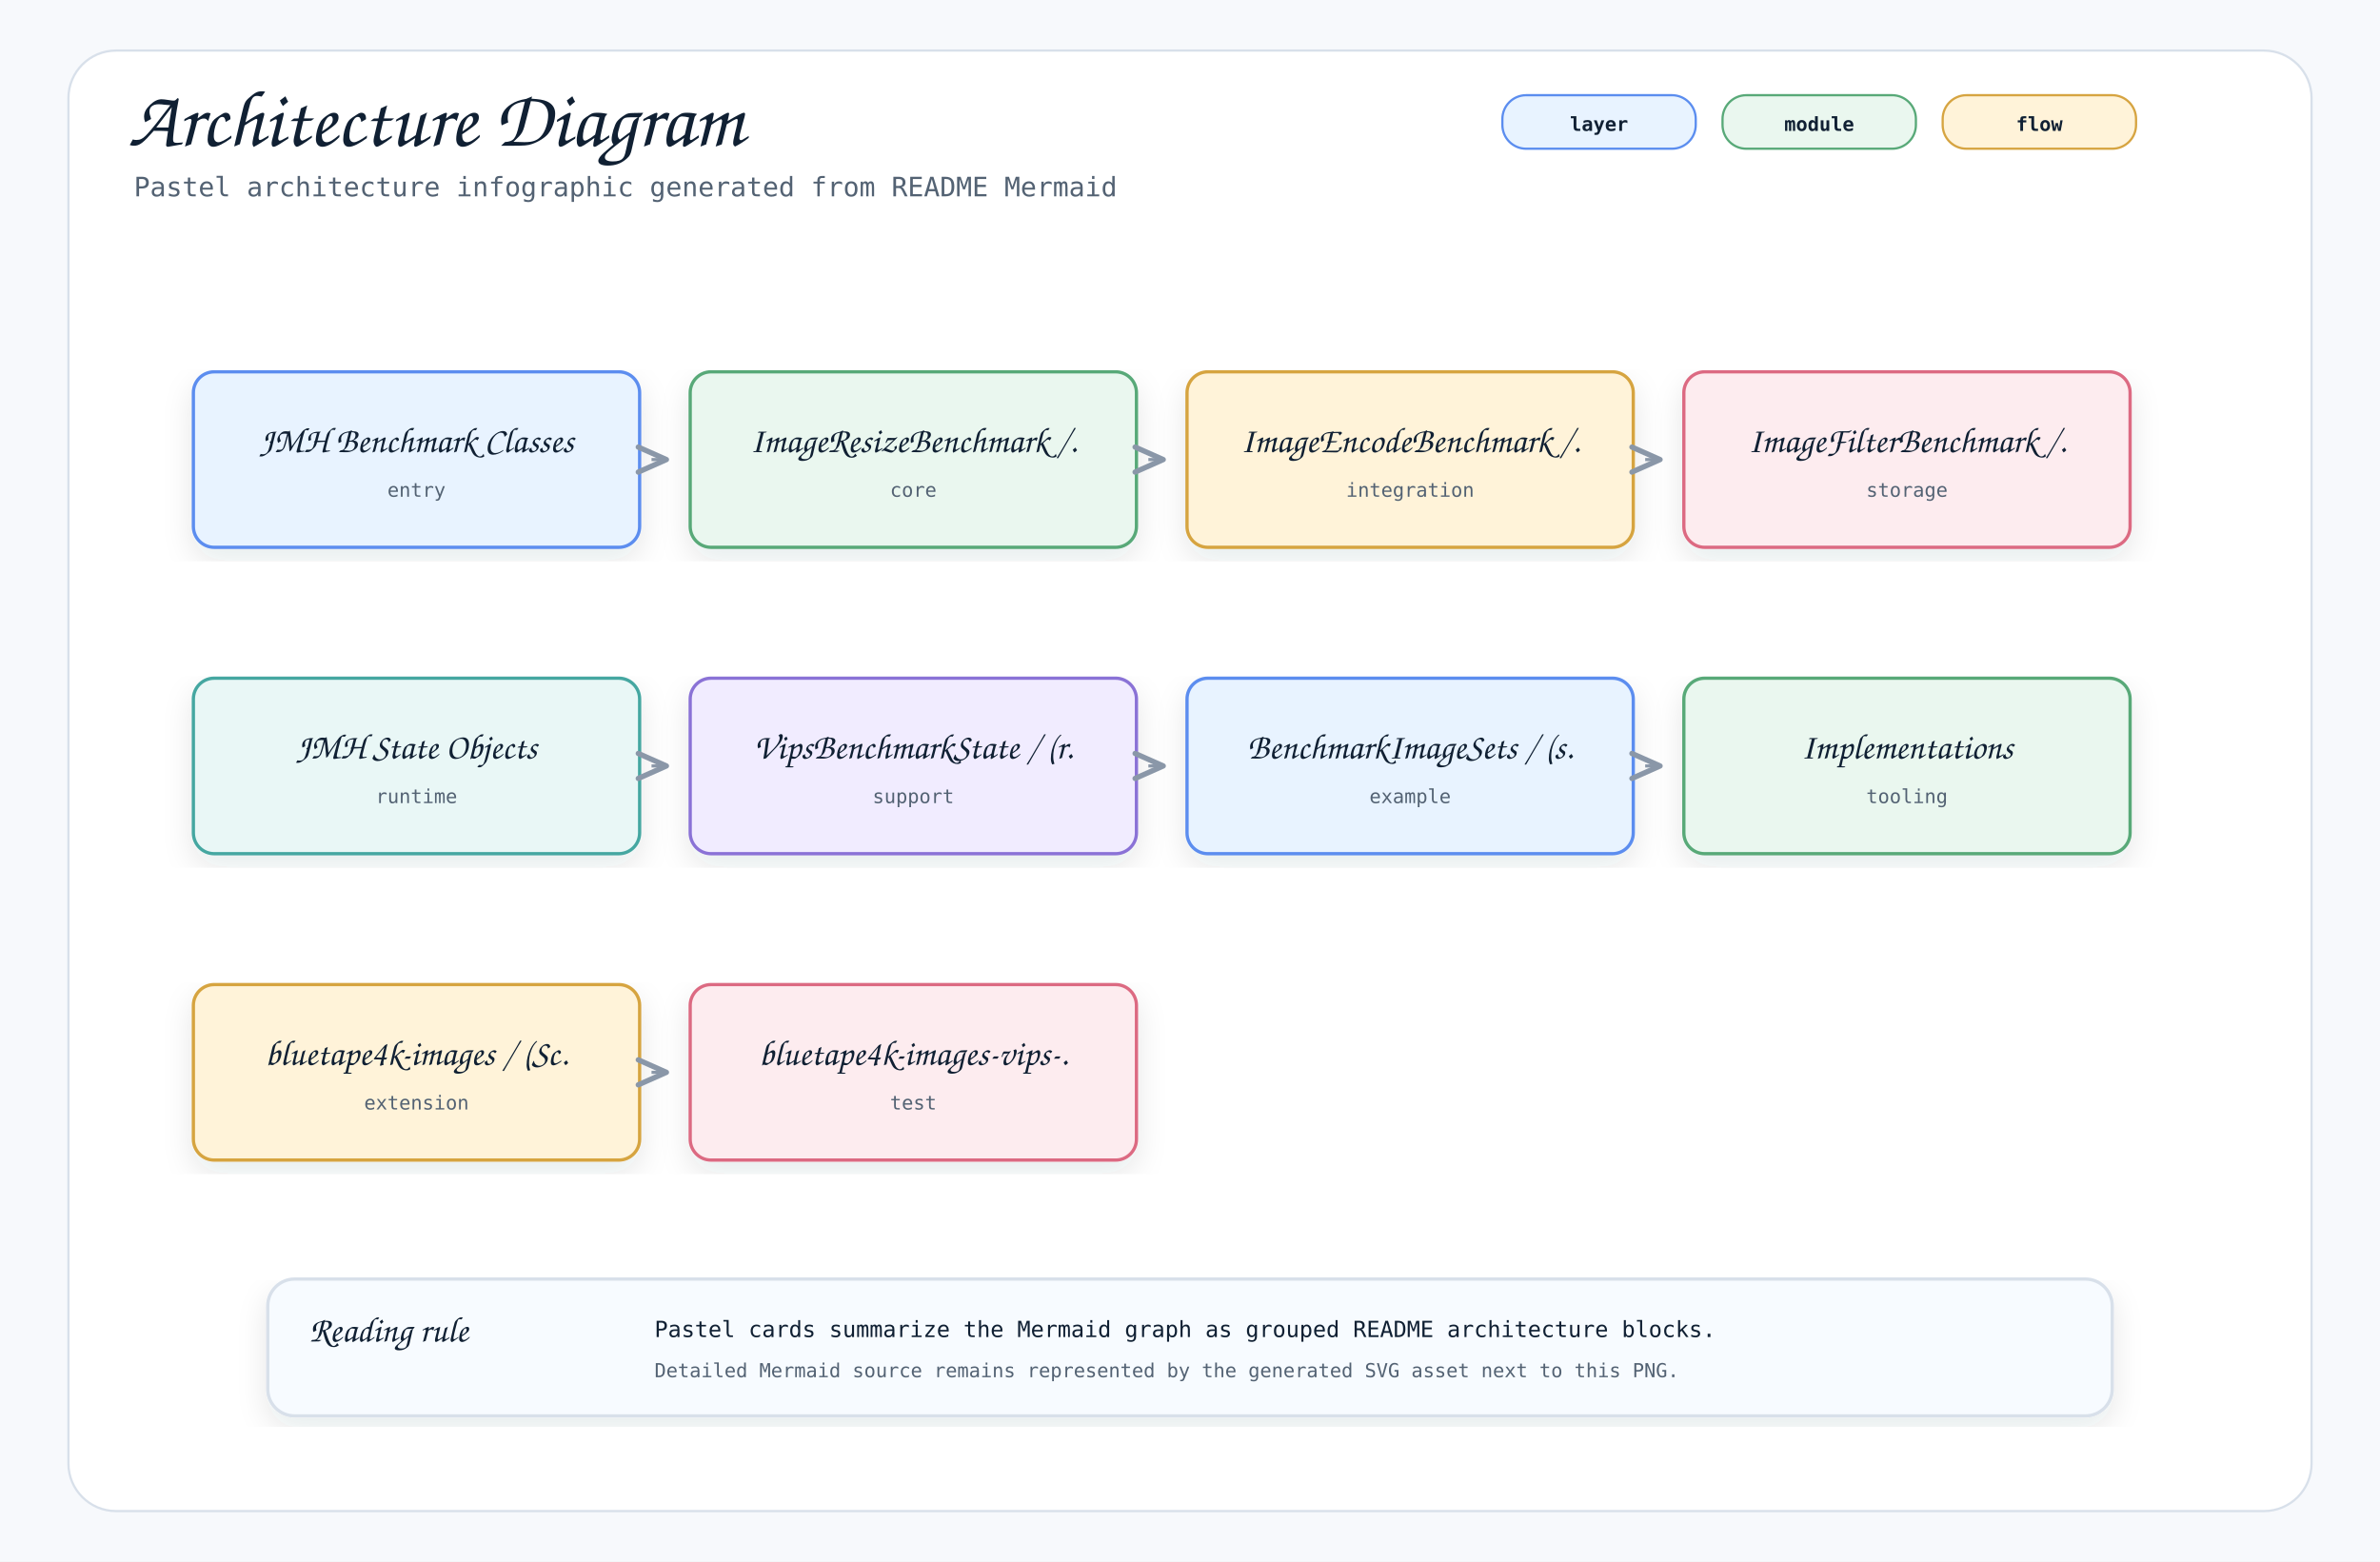
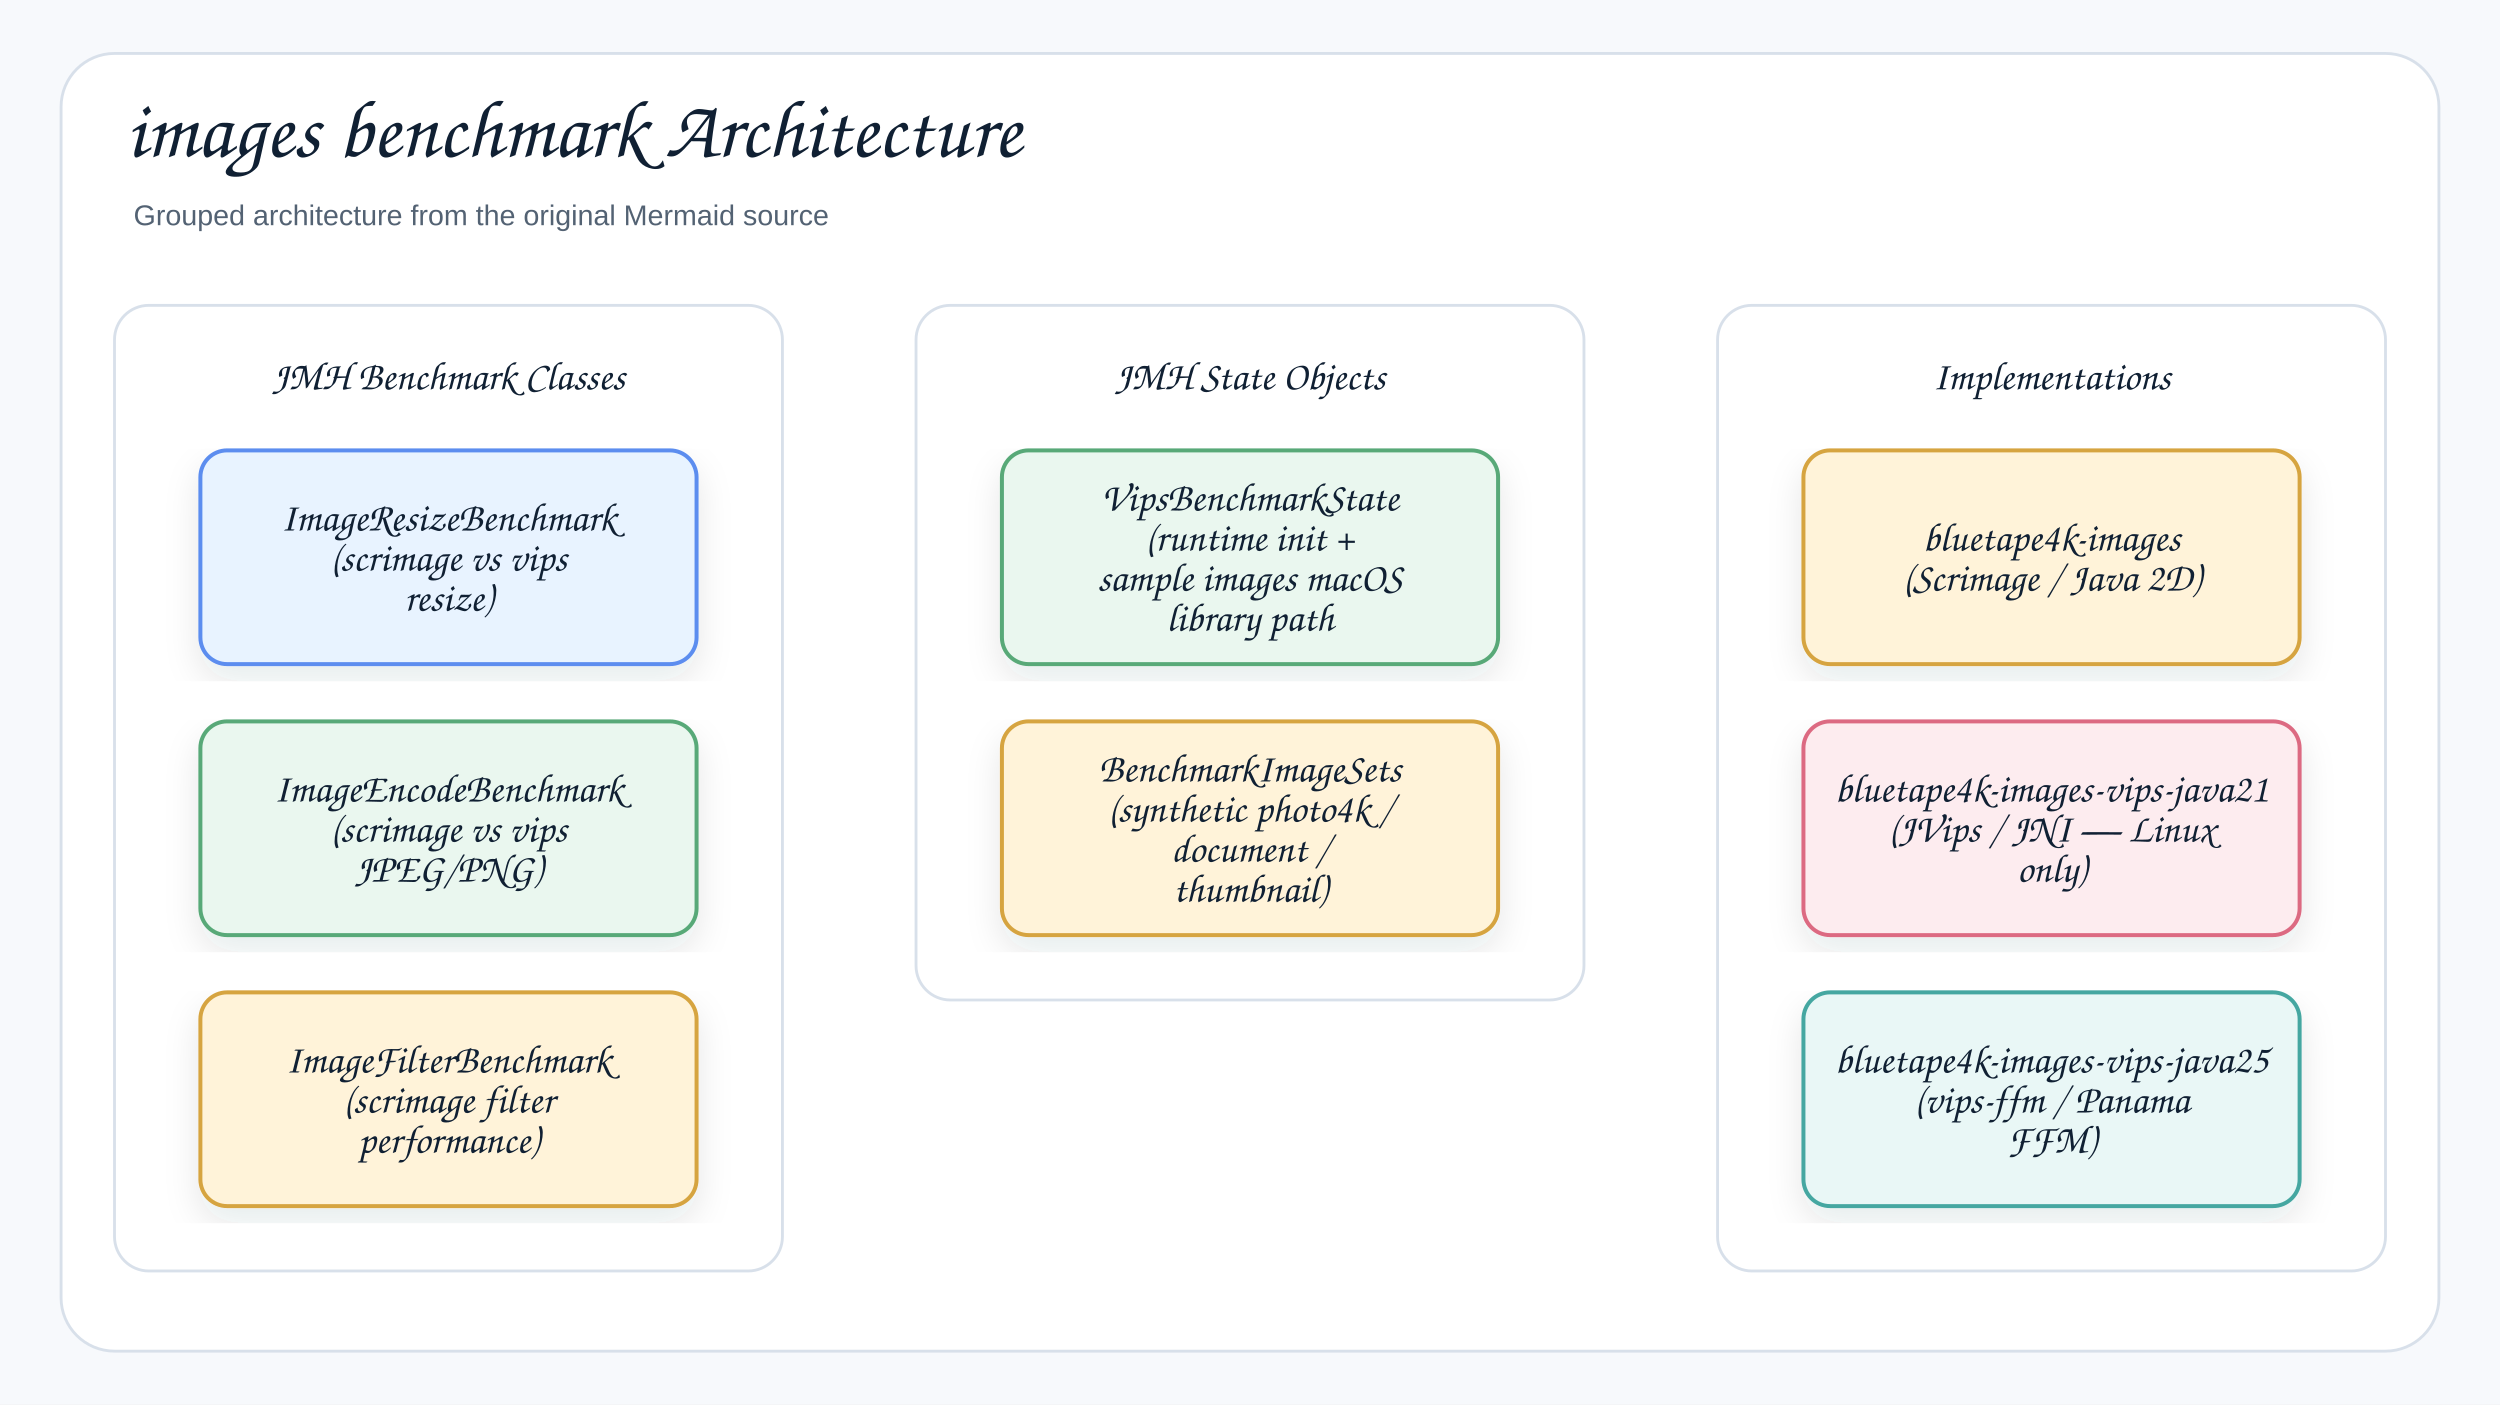
- <svg xmlns="http://www.w3.org/2000/svg" width="1600" height="1050" viewBox="0 0 1600 1050" role="img" aria-label="Architecture Diagram">
+ <svg xmlns="http://www.w3.org/2000/svg" width="1310" height="736" viewBox="0 0 1310 736" role="img" aria-label="images benchmark Architecture">
  <defs>
    <filter id="shadow" x="-8%" y="-8%" width="116%" height="116%">
-       <feDropShadow dx="0" dy="8" stdDeviation="10" flood-color="#1f2937" flood-opacity="0.10" />
+       <feDropShadow dx="0" dy="8" stdDeviation="9" flood-color="#1f2937" flood-opacity="0.10" />
    </filter>
    <marker id="openArrow" markerWidth="12" markerHeight="10" refX="10" refY="5" orient="auto" markerUnits="strokeWidth">
-       <path d="M 1 1 L 10 5 L 1 9" fill="none" stroke="#8a97a8" stroke-width="1.7" stroke-linecap="round" stroke-linejoin="round" />
+       <path d="M 1 1 L 10 5 L 1 9" fill="none" stroke="#758297" stroke-width="1.8" stroke-linecap="round" stroke-linejoin="round" />
    </marker>
    <marker id="inherit" markerWidth="14" markerHeight="12" refX="12" refY="6" orient="auto" markerUnits="strokeWidth">
-       <path d="M 0 1 L 12 6 L 0 11 Z" fill="#ffffff" stroke="#8a97a8" stroke-width="1.7" />
+       <path d="M 0 1 L 12 6 L 0 11 Z" fill="#ffffff" stroke="#758297" stroke-width="1.8" />
    </marker>
    <style>
-     .canvas { fill: #f7f9fc; }
-     .frame { fill: #ffffff; stroke: #d8e0ea; stroke-width: 1.5; }
-     .title { font-family: "Architects Daughter", "Comic Mono", cursive; font-size: 54px; font-weight: 400; fill: #102033; }
-     .subtitle { font-family: "Comic Mono", "SFMono-Regular", Menlo, Consolas, monospace; font-size: 18px; fill: #536273; }
-     .label { font-family: "Architects Daughter", "Comic Mono", cursive; font-size: 30px; font-weight: 400; fill: #102033; }
-     .smallLabel { font-family: "Architects Daughter", "Comic Mono", cursive; font-size: 24px; font-weight: 400; fill: #102033; }
-     .mono { font-family: "Comic Mono", "SFMono-Regular", Menlo, Consolas, monospace; font-size: 15px; fill: #102033; }
-     .small { font-family: "Comic Mono", "SFMono-Regular", Menlo, Consolas, monospace; font-size: 13px; fill: #536273; }
-     .strong { font-family: "Comic Mono", "SFMono-Regular", Menlo, Consolas, monospace; font-size: 15px; font-weight: 700; fill: #102033; }
-     .card { stroke-width: 2.2; filter: url(#shadow); }
-     .line { stroke: #8a97a8; stroke-width: 2.1; fill: none; marker-end: url(#openArrow); }
-     .softLine { stroke: #8a97a8; stroke-width: 2.1; fill: none; }
-     .dashed { stroke: #8a97a8; stroke-width: 2.1; stroke-dasharray: 7 6; fill: none; marker-end: url(#openArrow); }
-     .inheritLine { stroke: #8a97a8; stroke-width: 2.2; fill: none; marker-end: url(#inherit); }
-     .implLine { stroke: #8a97a8; stroke-width: 2.2; stroke-dasharray: 8 7; fill: none; marker-end: url(#inherit); }
-     .compartment { stroke-width: 1.6; fill: none; }
-     .chip { stroke-width: 1.5; rx: 16; }
-     .chipText { font-family: "Comic Mono", "SFMono-Regular", Menlo, Consolas, monospace; font-size: 13px; font-weight: 700; fill: #102033; }
+     .canvas{fill:#f7f9fc}.frame{fill:#fff;stroke:#d8e0ea;stroke-width:1.5}
+     .title{font-family:"Architects Daughter","Comic Sans MS","Comic Sans",cursive;font-size:43px;font-weight:400;fill:#102033}
+     .subtitle{font-family:"Comic Sans MS","Comic Sans","Comic Neue",Arial,sans-serif;font-size:15px;font-weight:400;fill:#536273}
+     .label{font-family:"Architects Daughter","Comic Sans MS","Comic Sans",cursive;font-size:25px;font-weight:400;fill:#102033}
+     .smallLabel{font-family:"Architects Daughter","Comic Sans MS","Comic Sans",cursive;font-size:21px;font-weight:400;fill:#102033}
+     .mono{font-family:"Comic Sans MS","Comic Sans","Comic Neue",Arial,sans-serif;font-size:12px;font-weight:400;fill:#102033}
+     .small{font-family:"Comic Sans MS","Comic Sans","Comic Neue",Arial,sans-serif;font-size:12px;font-weight:400;fill:#536273}
+     .strong{font-family:"Comic Sans MS","Comic Sans","Comic Neue",Arial,sans-serif;font-size:13px;font-weight:400;fill:#102033}
+     .card{stroke-width:2.1;filter:url(#shadow)}.compartment{stroke-width:1.5;fill:none}
+     .line{stroke:#758297;stroke-width:2.1;fill:none;marker-end:url(#openArrow)}
+     .plainLine{stroke:#758297;stroke-width:2.1;fill:none}
+     .dashed{stroke:#758297;stroke-width:2.1;stroke-dasharray:7 6;fill:none;marker-end:url(#openArrow)}
+     .inheritLine{stroke:#758297;stroke-width:2.2;fill:none;marker-end:url(#inherit)}
+     .implLine{stroke:#758297;stroke-width:2.2;stroke-dasharray:8 7;fill:none;marker-end:url(#inherit)}
  </style>
  </defs>
-   <rect class="canvas" width="1600" height="1050" />
-   <rect class="frame" x="46" y="34" width="1508" height="982" rx="32" />
-   <text class="title" x="86" y="98">Architecture Diagram</text>
-   <text class="subtitle" x="90" y="132">Pastel architecture infographic generated from README Mermaid</text>
-   <rect class="chip" x="1010" y="64" width="130" height="36" fill="#e8f3ff" stroke="#5b8def" />
-   <text class="chipText" x="1075" y="88" text-anchor="middle">layer</text>
-   <rect class="chip" x="1158" y="64" width="130" height="36" fill="#eaf7ef" stroke="#58a978" />
-   <text class="chipText" x="1223" y="88" text-anchor="middle">module</text>
-   <rect class="chip" x="1306" y="64" width="130" height="36" fill="#fff3d9" stroke="#d6a441" />
-   <text class="chipText" x="1371" y="88" text-anchor="middle">flow</text>
-   <g transform="translate(130,250)">
-     <rect class="card" x="0" y="0" width="300" height="118" rx="14" fill="#e8f3ff" stroke="#5b8def" />
-     <text class="smallLabel" x="150" y="54" text-anchor="middle">JMH Benchmark Classes</text>
-     <text class="small" x="150" y="84" text-anchor="middle">entry</text>
+   <rect class="canvas" width="1310" height="736" />
+   <rect class="frame" x="32" y="28" width="1246" height="680" rx="28" />
+   <text class="title" x="66" y="82">images benchmark Architecture</text>
+   <text class="subtitle" x="70" y="118">Grouped architecture from the original Mermaid source</text>
+   <g transform="translate(60,160)">
+     <rect x="0" y="0" width="350" height="506" rx="18" fill="#ffffff" stroke="#d8e0ea" stroke-width="1.5" />
+     <text class="smallLabel" x="175" y="44" text-anchor="middle">JMH Benchmark Classes</text>
  </g>
-   <g transform="translate(464,250)">
-     <rect class="card" x="0" y="0" width="300" height="118" rx="14" fill="#eaf7ef" stroke="#58a978" />
-     <text class="smallLabel" x="150" y="54" text-anchor="middle">ImageResizeBenchmark /.</text>
-     <text class="small" x="150" y="84" text-anchor="middle">core</text>
+   <g transform="translate(105,236)">
+     <rect class="card" x="0" y="0" width="260" height="112" rx="14" fill="#E8F3FF" stroke="#5B8DEF" />
+     <text class="smallLabel" x="130" y="42" text-anchor="middle">ImageResizeBenchmark</text>
+     <text class="smallLabel" x="130" y="63" text-anchor="middle">(scrimage vs vips</text>
+     <text class="smallLabel" x="130" y="84" text-anchor="middle">resize)</text>
  </g>
-   <path class="line" d="M438 309 L448 309" />
-   <g transform="translate(798,250)">
-     <rect class="card" x="0" y="0" width="300" height="118" rx="14" fill="#fff3d9" stroke="#d6a441" />
-     <text class="smallLabel" x="150" y="54" text-anchor="middle">ImageEncodeBenchmark /.</text>
-     <text class="small" x="150" y="84" text-anchor="middle">integration</text>
+   <g transform="translate(105,378)">
+     <rect class="card" x="0" y="0" width="260" height="112" rx="14" fill="#EAF7EF" stroke="#58A978" />
+     <text class="smallLabel" x="130" y="42" text-anchor="middle">ImageEncodeBenchmark</text>
+     <text class="smallLabel" x="130" y="63" text-anchor="middle">(scrimage vs vips</text>
+     <text class="smallLabel" x="130" y="84" text-anchor="middle">JPEG/PNG)</text>
  </g>
-   <path class="line" d="M772 309 L782 309" />
-   <g transform="translate(1132,250)">
-     <rect class="card" x="0" y="0" width="300" height="118" rx="14" fill="#fdecef" stroke="#dc6b82" />
-     <text class="smallLabel" x="150" y="54" text-anchor="middle">ImageFilterBenchmark /.</text>
-     <text class="small" x="150" y="84" text-anchor="middle">storage</text>
+   <g transform="translate(105,520)">
+     <rect class="card" x="0" y="0" width="260" height="112" rx="14" fill="#FFF3D9" stroke="#D6A441" />
+     <text class="smallLabel" x="130" y="42" text-anchor="middle">ImageFilterBenchmark</text>
+     <text class="smallLabel" x="130" y="63" text-anchor="middle">(scrimage filter</text>
+     <text class="smallLabel" x="130" y="84" text-anchor="middle">performance)</text>
  </g>
-   <path class="line" d="M1106 309 L1116 309" />
-   <g transform="translate(130,456)">
-     <rect class="card" x="0" y="0" width="300" height="118" rx="14" fill="#e9f7f6" stroke="#45a7a1" />
-     <text class="smallLabel" x="150" y="54" text-anchor="middle">JMH State Objects</text>
-     <text class="small" x="150" y="84" text-anchor="middle">runtime</text>
+   <g transform="translate(480,160)">
+     <rect x="0" y="0" width="350" height="364" rx="18" fill="#ffffff" stroke="#d8e0ea" stroke-width="1.5" />
+     <text class="smallLabel" x="175" y="44" text-anchor="middle">JMH State Objects</text>
  </g>
-   <g transform="translate(464,456)">
-     <rect class="card" x="0" y="0" width="300" height="118" rx="14" fill="#f1ecff" stroke="#8a72d6" />
-     <text class="smallLabel" x="150" y="54" text-anchor="middle">VipsBenchmarkState / (r.</text>
-     <text class="small" x="150" y="84" text-anchor="middle">support</text>
+   <g transform="translate(525,236)">
+     <rect class="card" x="0" y="0" width="260" height="112" rx="14" fill="#EAF7EF" stroke="#58A978" />
+     <text class="smallLabel" x="130" y="31.5" text-anchor="middle">VipsBenchmarkState</text>
+     <text class="smallLabel" x="130" y="52.5" text-anchor="middle">(runtime init +</text>
+     <text class="smallLabel" x="130" y="73.5" text-anchor="middle">sample images macOS</text>
+     <text class="smallLabel" x="130" y="94.5" text-anchor="middle">library path</text>
  </g>
-   <path class="line" d="M438 515 L448 515" />
-   <g transform="translate(798,456)">
-     <rect class="card" x="0" y="0" width="300" height="118" rx="14" fill="#e8f3ff" stroke="#5b8def" />
-     <text class="smallLabel" x="150" y="54" text-anchor="middle">BenchmarkImageSets / (s.</text>
-     <text class="small" x="150" y="84" text-anchor="middle">example</text>
+   <g transform="translate(525,378)">
+     <rect class="card" x="0" y="0" width="260" height="112" rx="14" fill="#FFF3D9" stroke="#D6A441" />
+     <text class="smallLabel" x="130" y="31.5" text-anchor="middle">BenchmarkImageSets</text>
+     <text class="smallLabel" x="130" y="52.5" text-anchor="middle">(synthetic photo4k /</text>
+     <text class="smallLabel" x="130" y="73.5" text-anchor="middle">document /</text>
+     <text class="smallLabel" x="130" y="94.5" text-anchor="middle">thumbnail)</text>
  </g>
-   <path class="line" d="M772 515 L782 515" />
-   <g transform="translate(1132,456)">
-     <rect class="card" x="0" y="0" width="300" height="118" rx="14" fill="#eaf7ef" stroke="#58a978" />
-     <text class="smallLabel" x="150" y="54" text-anchor="middle">Implementations</text>
-     <text class="small" x="150" y="84" text-anchor="middle">tooling</text>
+   <g transform="translate(900,160)">
+     <rect x="0" y="0" width="350" height="506" rx="18" fill="#ffffff" stroke="#d8e0ea" stroke-width="1.5" />
+     <text class="smallLabel" x="175" y="44" text-anchor="middle">Implementations</text>
  </g>
-   <path class="line" d="M1106 515 L1116 515" />
-   <g transform="translate(130,662)">
-     <rect class="card" x="0" y="0" width="300" height="118" rx="14" fill="#fff3d9" stroke="#d6a441" />
-     <text class="smallLabel" x="150" y="54" text-anchor="middle">bluetape4k-images / (Sc.</text>
-     <text class="small" x="150" y="84" text-anchor="middle">extension</text>
+   <g transform="translate(945,236)">
+     <rect class="card" x="0" y="0" width="260" height="112" rx="14" fill="#FFF3D9" stroke="#D6A441" />
+     <text class="smallLabel" x="130" y="52.5" text-anchor="middle">bluetape4k-images</text>
+     <text class="smallLabel" x="130" y="73.5" text-anchor="middle">(Scrimage / Java 2D)</text>
  </g>
-   <g transform="translate(464,662)">
-     <rect class="card" x="0" y="0" width="300" height="118" rx="14" fill="#fdecef" stroke="#dc6b82" />
-     <text class="smallLabel" x="150" y="54" text-anchor="middle">bluetape4k-images-vips-.</text>
-     <text class="small" x="150" y="84" text-anchor="middle">test</text>
+   <g transform="translate(945,378)">
+     <rect class="card" x="0" y="0" width="260" height="112" rx="14" fill="#FDECEF" stroke="#DC6B82" />
+     <text class="smallLabel" x="130" y="42" text-anchor="middle">bluetape4k-images-vips-java21</text>
+     <text class="smallLabel" x="130" y="63" text-anchor="middle">(JVips / JNI — Linux</text>
+     <text class="smallLabel" x="130" y="84" text-anchor="middle">only)</text>
  </g>
-   <path class="line" d="M438 721 L448 721" />
-   <g transform="translate(180,860)">
-     <rect class="card" x="0" y="0" width="1240" height="92" rx="18" fill="#f7fbff" stroke="#d8e0ea" />
-     <text class="smallLabel" x="28" y="42">Reading rule</text>
-     <text class="mono" x="260" y="39">Pastel cards summarize the Mermaid graph as grouped README architecture blocks.</text>
-     <text class="small" x="260" y="66">Detailed Mermaid source remains represented by the generated SVG asset next to this PNG.</text>
+   <g transform="translate(945,520)">
+     <rect class="card" x="0" y="0" width="260" height="112" rx="14" fill="#E9F7F6" stroke="#45A7A1" />
+     <text class="smallLabel" x="130" y="42" text-anchor="middle">bluetape4k-images-vips-java25</text>
+     <text class="smallLabel" x="130" y="63" text-anchor="middle">(vips-ffm / Panama</text>
+     <text class="smallLabel" x="130" y="84" text-anchor="middle">FFM)</text>
  </g>
</svg>
